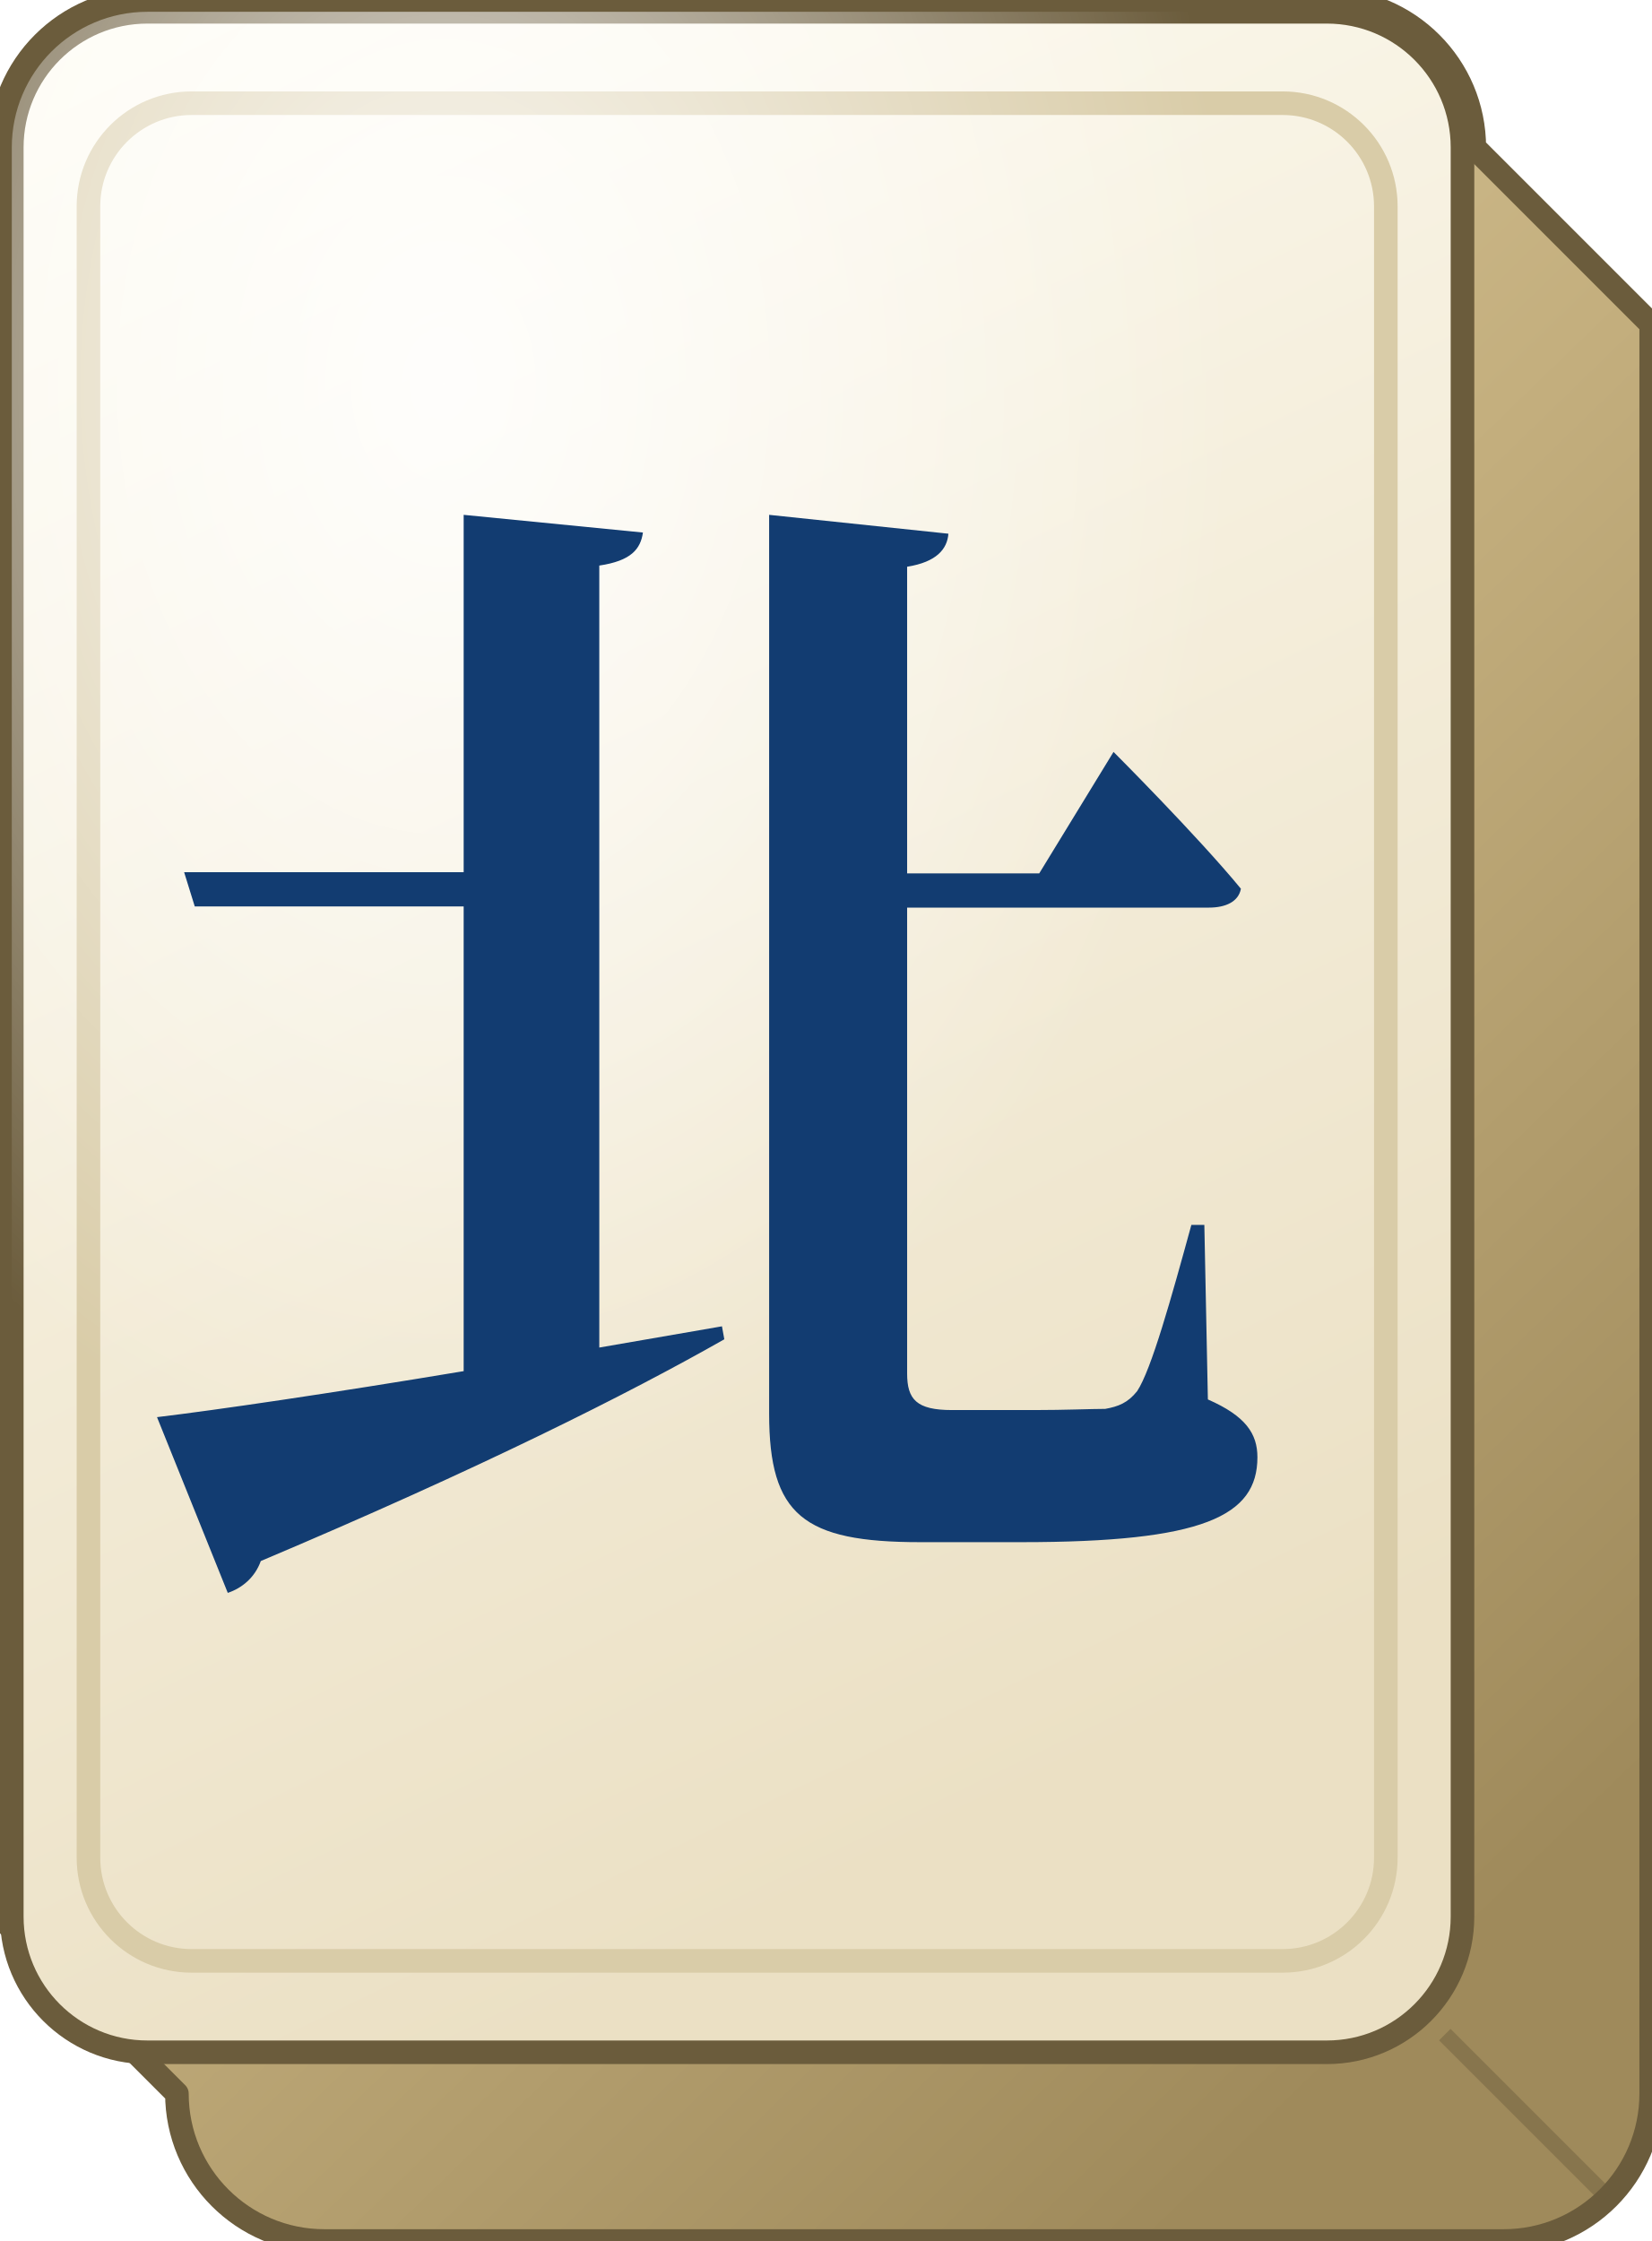
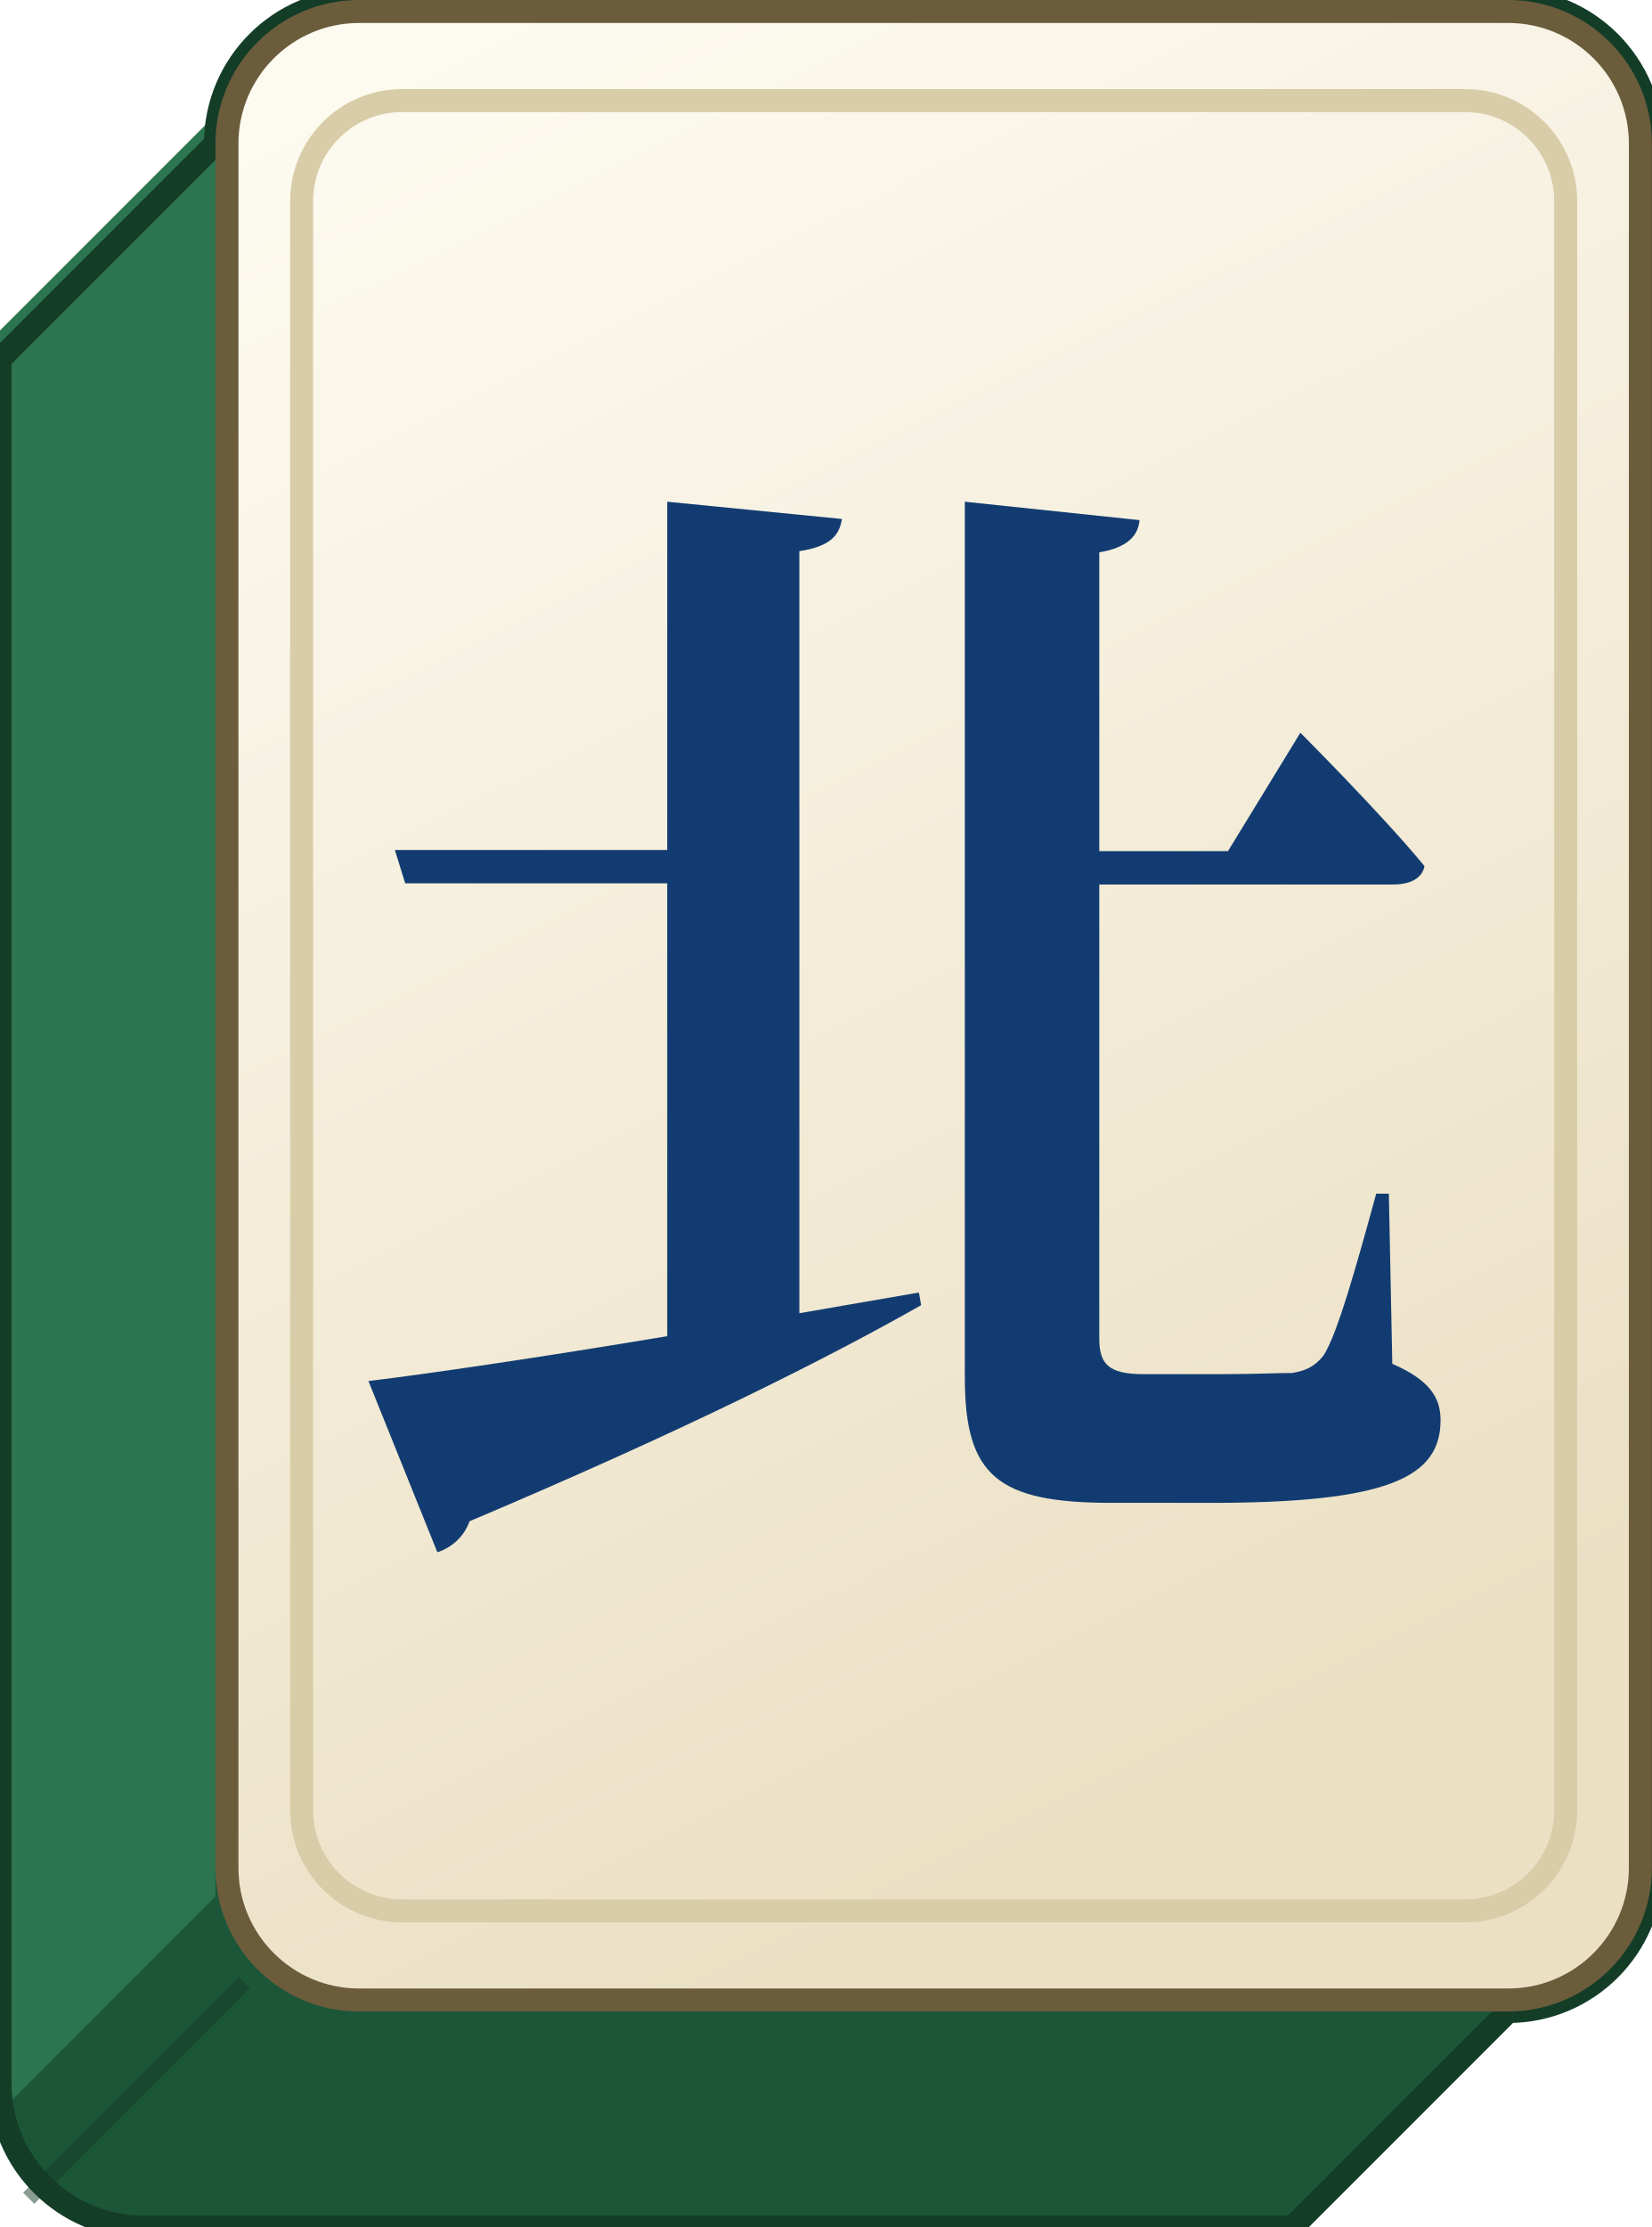
- <svg xmlns="http://www.w3.org/2000/svg" viewBox="0 0 112 152" width="112" height="152" role="img" aria-label="Viento norte">
+ <svg xmlns="http://www.w3.org/2000/svg" viewBox="0 0 115 155" width="115" height="155" role="img" aria-label="Viento norte">
  <defs>
    <linearGradient id="mjFace" x1="0" y1="0" x2="0.35" y2="1">
      <stop offset="0" stop-color="#FEFCF3" />
      <stop offset="1" stop-color="#EBE0C4" />
    </linearGradient>
-     <linearGradient id="mjSide" x1="0" y1="0" x2="0.7" y2="1">
-       <stop offset="0" stop-color="#E4D6AE" />
-       <stop offset="0.55" stop-color="#C4AF7E" />
-       <stop offset="1" stop-color="#9F8A5B" />
-     </linearGradient>
    <linearGradient id="mjBack" x1="0" y1="0" x2="0.4" y2="1">
      <stop offset="0" stop-color="#3E7F63" />
      <stop offset="1" stop-color="#1E4D3B" />
    </linearGradient>
-     <radialGradient id="mjGloss" cx="0.3" cy="0.18" r="0.9">
-       <stop offset="0" stop-color="#ffffff" stop-opacity="0.85" />
-       <stop offset="0.6" stop-color="#ffffff" stop-opacity="0" />
-     </radialGradient>
  </defs>
-   <path d="M10,0 L90,0 A10,10 0 0 1 100,10 L112,22 L112,142 A10,10 0 0 1 102,152 L22,152 A10,10 0 0 1 12,142 L0,130 L0,10 A10,10 0 0 1 10,0 Z" fill="url(#mjSide)" stroke="#6B5C3C" stroke-width="1.6" stroke-linejoin="round" />
-   <path d="M98,138 L109,149" stroke="#6B5C3C" stroke-width="1.1" stroke-opacity="0.45" />
-   <rect x="0.8" y="0.8" width="98.4" height="138.4" rx="9.2" fill="url(#mjFace)" stroke="#6B5C3C" stroke-width="1.6" />
-   <rect x="6" y="7" width="88" height="126" rx="7" fill="none" stroke="#D9CCA8" stroke-width="1.6" />
-   <rect x="0.8" y="0.8" width="98.4" height="138.4" rx="9.2" fill="url(#mjGloss)" />
-   <g id="face" transform="translate(9,11)">
+   <path d="M25,0 L105,0 A10,10 0 0 1 115,10 L115,130 A10,10 0 0 1 105,140 L90,155 L10,155 A10,10 0 0 1 0,145 L0,25 L15,10 A10,10 0 0 1 25,0 Z" fill="#1C5638" />
+   <path d="M15,8 L0,23 L0,147 L15,132 Z" fill="#2C7550" />
+   <path d="M25,0 L105,0 A10,10 0 0 1 115,10 L115,130 A10,10 0 0 1 105,140 L90,155 L10,155 A10,10 0 0 1 0,145 L0,25 L15,10 A10,10 0 0 1 25,0 Z" fill="none" stroke="#143D28" stroke-width="1.6" stroke-linejoin="round" />
+   <path d="M17,138 L2,153" stroke="#143D28" stroke-width="1.1" stroke-opacity="0.5" />
+   <rect x="15.8" y="0.8" width="98.4" height="138.4" rx="9.2" fill="url(#mjFace)" stroke="#6B5C3C" stroke-width="1.6" />
+   <rect x="21" y="7" width="88" height="126" rx="7" fill="none" stroke="#D9CCA8" stroke-width="1.6" />
+   <g id="face" transform="translate(24,11)">
    <path d="M711.00 812.00 559.00 828.00V66.00C559.00 -20.00 588.00 -43.00 687.00 -43.00H773.00C927.00 -43.00 973.00 -21.00 973.00 29.00C973.00 49.00 963.00 64.00 931.00 78.00L928.00 226.00H917.00C900.00 164.00 883.00 103.00 871.00 85.00C863.00 75.00 855.00 72.00 844.00 70.00C832.00 70.00 810.00 69.00 784.00 69.00H714.00C684.00 69.00 676.00 78.00 676.00 100.00V495.00H932.00C946.00 495.00 957.00 500.00 959.00 511.00C922.00 556.00 851.00 627.00 851.00 627.00L788.00 524.00H676.00V784.00C701.00 788.00 710.00 799.00 711.00 812.00ZM452.00 813.00 300.00 828.00V525.00H63.00L72.00 496.00H300.00V102.00C186.00 83.00 90.00 69.00 40.00 63.00L100.00 -86.00C112.00 -82.00 123.00 -73.00 128.00 -59.00C315.00 20.00 440.00 83.00 521.00 129.00L519.00 140.00L415.00 122.00V785.00C442.00 789.00 450.00 799.00 452.00 813.00Z" fill="#123C71" transform="translate(-1.55,90.16) scale(0.08,-0.08)" />
  </g>
</svg>
